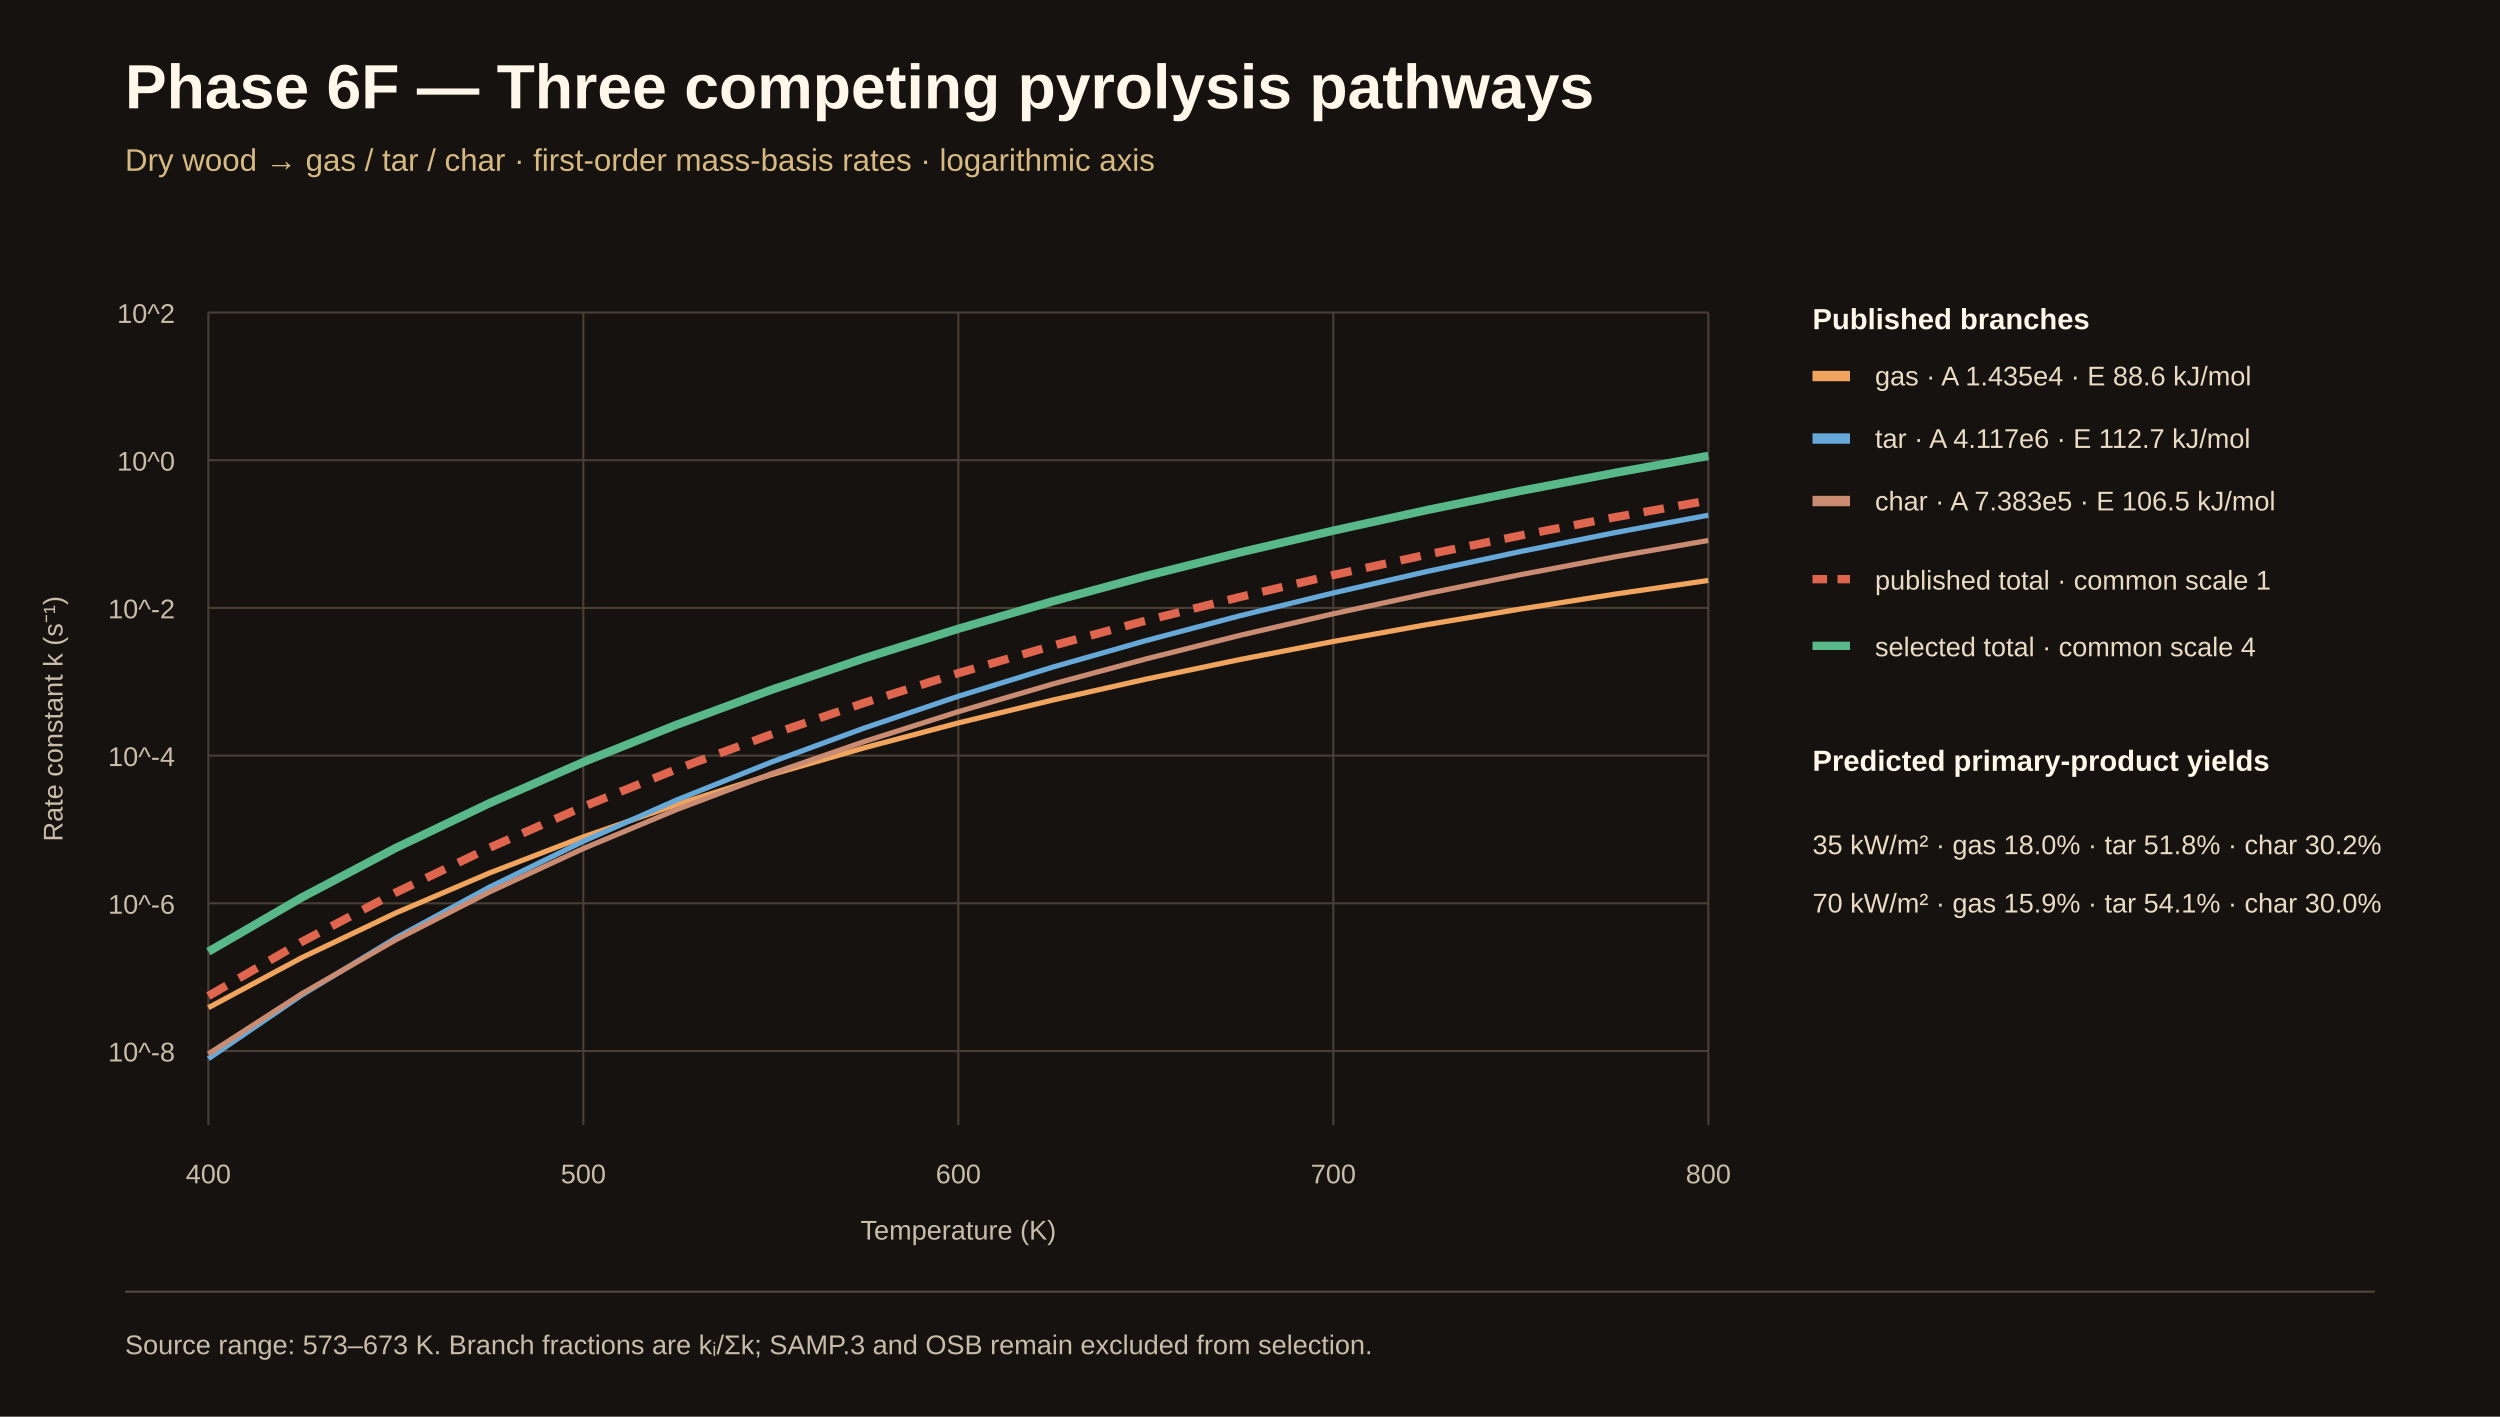
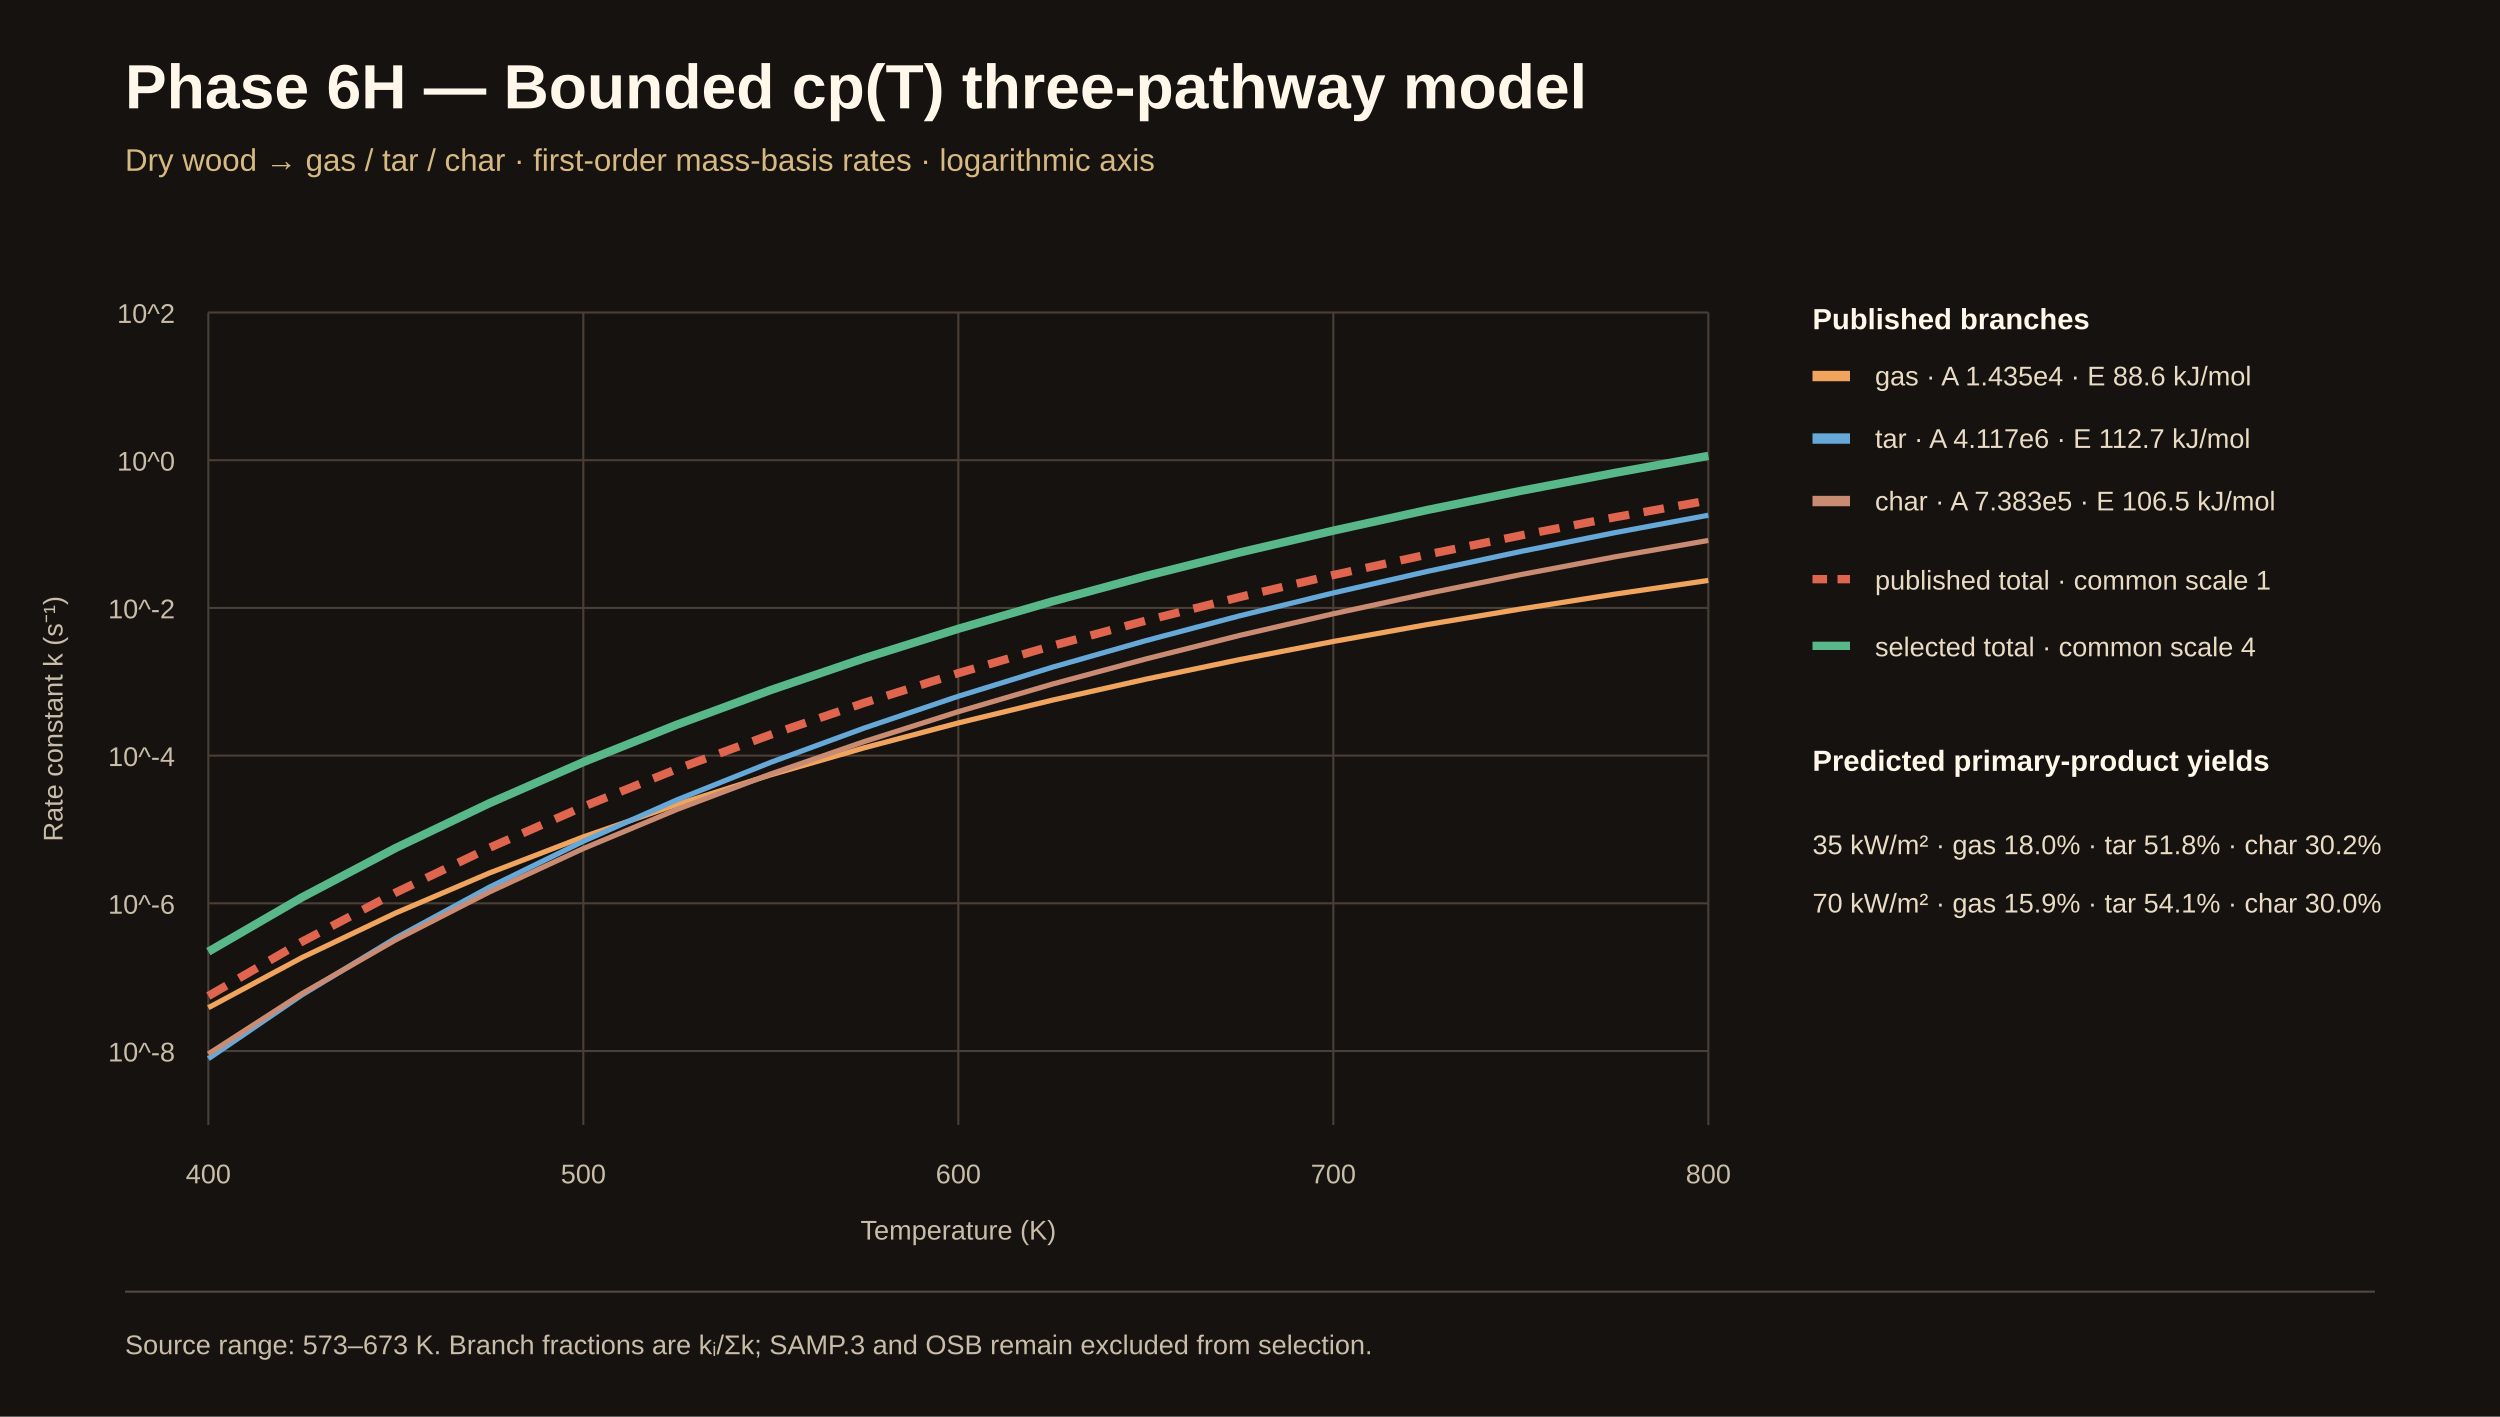
<svg xmlns="http://www.w3.org/2000/svg" width="1200" height="680" viewBox="0 0 1200 680">
  <rect width="1200" height="680" fill="#15120f" />
  <style>
    text { font-family: "Segoe UI", Arial, sans-serif; fill: #fff7e9; }
    .title { font-size: 30px; font-weight: 700; }
    .subtitle { font-size: 15px; fill: #d7b982; }
    .axis { font-size: 13px; fill: #c9bda9; }
    .grid { stroke: #493f36; stroke-width: 1; }
    .legend { font-size: 14px; font-weight: 650; }
    .value { font-size: 13px; fill: #eadbc4; }
    .note { font-size: 13px; fill: #c9bda9; }
  </style>
-   <text x="60" y="52" class="title">Phase 6F — Three competing pyrolysis pathways</text>
+   <text x="60" y="52" class="title">Phase 6H — Bounded cp(T) three-pathway model</text>
  <text x="60" y="82" class="subtitle">Dry wood → gas / tar / char · first-order mass-basis rates · logarithmic axis</text>
  <line x1="100.0" y1="504.5" x2="820.0" y2="504.5" class="grid" />
  <text x="84.0" y="509.5" class="axis" text-anchor="end">10^-8</text>
  <line x1="100.0" y1="433.6" x2="820.0" y2="433.6" class="grid" />
  <text x="84.0" y="438.6" class="axis" text-anchor="end">10^-6</text>
  <line x1="100.0" y1="362.7" x2="820.0" y2="362.7" class="grid" />
  <text x="84.0" y="367.7" class="axis" text-anchor="end">10^-4</text>
  <line x1="100.0" y1="291.8" x2="820.0" y2="291.8" class="grid" />
  <text x="84.0" y="296.8" class="axis" text-anchor="end">10^-2</text>
  <line x1="100.0" y1="220.9" x2="820.0" y2="220.9" class="grid" />
  <text x="84.0" y="225.9" class="axis" text-anchor="end">10^0</text>
  <line x1="100.0" y1="150.0" x2="820.0" y2="150.0" class="grid" />
  <text x="84.0" y="155.0" class="axis" text-anchor="end">10^2</text>
  <line x1="100.0" y1="150.0" x2="100.0" y2="540.0" class="grid" />
  <text x="100.0" y="568.0" class="axis" text-anchor="middle">400</text>
  <line x1="280.0" y1="150.0" x2="280.0" y2="540.0" class="grid" />
  <text x="280.0" y="568.0" class="axis" text-anchor="middle">500</text>
  <line x1="460.0" y1="150.0" x2="460.0" y2="540.0" class="grid" />
  <text x="460.0" y="568.0" class="axis" text-anchor="middle">600</text>
  <line x1="640.0" y1="150.0" x2="640.0" y2="540.0" class="grid" />
  <text x="640.0" y="568.0" class="axis" text-anchor="middle">700</text>
  <line x1="820.0" y1="150.0" x2="820.0" y2="540.0" class="grid" />
  <text x="820.0" y="568.0" class="axis" text-anchor="middle">800</text>
  <polyline points="100.0,483.7 145.0,459.6 190.0,438.2 235.0,419.0 280.0,401.7 325.0,386.1 370.0,371.9 415.0,358.9 460.0,347.0 505.0,336.1 550.0,326.0 595.0,316.6 640.0,307.9 685.0,299.8 730.0,292.3 775.0,285.2 820.0,278.6" fill="none" stroke="#f0a45d" stroke-width="2.5" />
  <polyline points="100.0,508.2 145.0,477.5 190.0,450.2 235.0,425.8 280.0,403.8 325.0,383.9 370.0,365.9 415.0,349.4 460.0,334.2 505.0,320.3 550.0,307.5 595.0,295.6 640.0,284.6 685.0,274.3 730.0,264.7 775.0,255.7 820.0,247.3" fill="none" stroke="#66a8d8" stroke-width="2.5" />
  <polyline points="100.0,505.9 145.0,476.9 190.0,451.1 235.0,428.1 280.0,407.3 325.0,388.5 370.0,371.5 415.0,355.9 460.0,341.6 505.0,328.4 550.0,316.3 595.0,305.0 640.0,294.6 685.0,284.9 730.0,275.8 775.0,267.3 820.0,259.4" fill="none" stroke="#c98b72" stroke-width="2.5" />
  <polyline points="100.0,478.1 145.0,452.0 190.0,428.4 235.0,406.9 280.0,387.2 325.0,369.1 370.0,352.6 415.0,337.3 460.0,323.1 505.0,310.0 550.0,297.9 595.0,286.6 640.0,276.0 685.0,266.2 730.0,257.0 775.0,248.3 820.0,240.2" fill="none" stroke="#df654e" stroke-width="4" stroke-dasharray="10 7" />
  <polyline points="100.0,456.8 145.0,430.7 190.0,407.0 235.0,385.5 280.0,365.8 325.0,347.8 370.0,331.2 415.0,315.9 460.0,301.8 505.0,288.7 550.0,276.5 595.0,265.2 640.0,254.7 685.0,244.8 730.0,235.6 775.0,227.0 820.0,218.8" fill="none" stroke="#58b889" stroke-width="4" />
  <text x="460.0" y="595" class="axis" text-anchor="middle">Temperature (K)</text>
  <text x="30" y="345.0" class="axis" text-anchor="middle" transform="rotate(-90 30 345.0)">Rate constant k (s⁻¹)</text>
  <text x="870" y="158" class="legend">Published branches</text>
  <rect x="870" y="178" width="18" height="5" fill="#f0a45d" />
  <text x="900" y="185" class="value">gas · A 1.435e4 · E 88.6 kJ/mol</text>
  <rect x="870" y="208" width="18" height="5" fill="#66a8d8" />
  <text x="900" y="215" class="value">tar · A 4.117e6 · E 112.7 kJ/mol</text>
  <rect x="870" y="238" width="18" height="5" fill="#c98b72" />
  <text x="900" y="245" class="value">char · A 7.383e5 · E 106.5 kJ/mol</text>
  <line x1="870" y1="278" x2="888" y2="278" stroke="#df654e" stroke-width="4" stroke-dasharray="7 5" />
  <text x="900" y="283" class="value">published total · common scale 1</text>
  <line x1="870" y1="310" x2="888" y2="310" stroke="#58b889" stroke-width="4" />
  <text x="900" y="315" class="value">selected total · common scale 4</text>
  <text x="870" y="370" class="legend">Predicted primary-product yields</text>
  <text x="870" y="410" class="value">35 kW/m² · gas 18.0% · tar 51.8% · char 30.2%</text>
  <text x="870" y="438" class="value">70 kW/m² · gas 15.9% · tar 54.1% · char 30.0%</text>
  <line x1="60" y1="620" x2="1140" y2="620" stroke="#53483d" />
  <text x="60" y="650" class="note">Source range: 573–673 K. Branch fractions are kᵢ/Σk; SAMP.3 and OSB remain excluded from selection.</text>
</svg>
